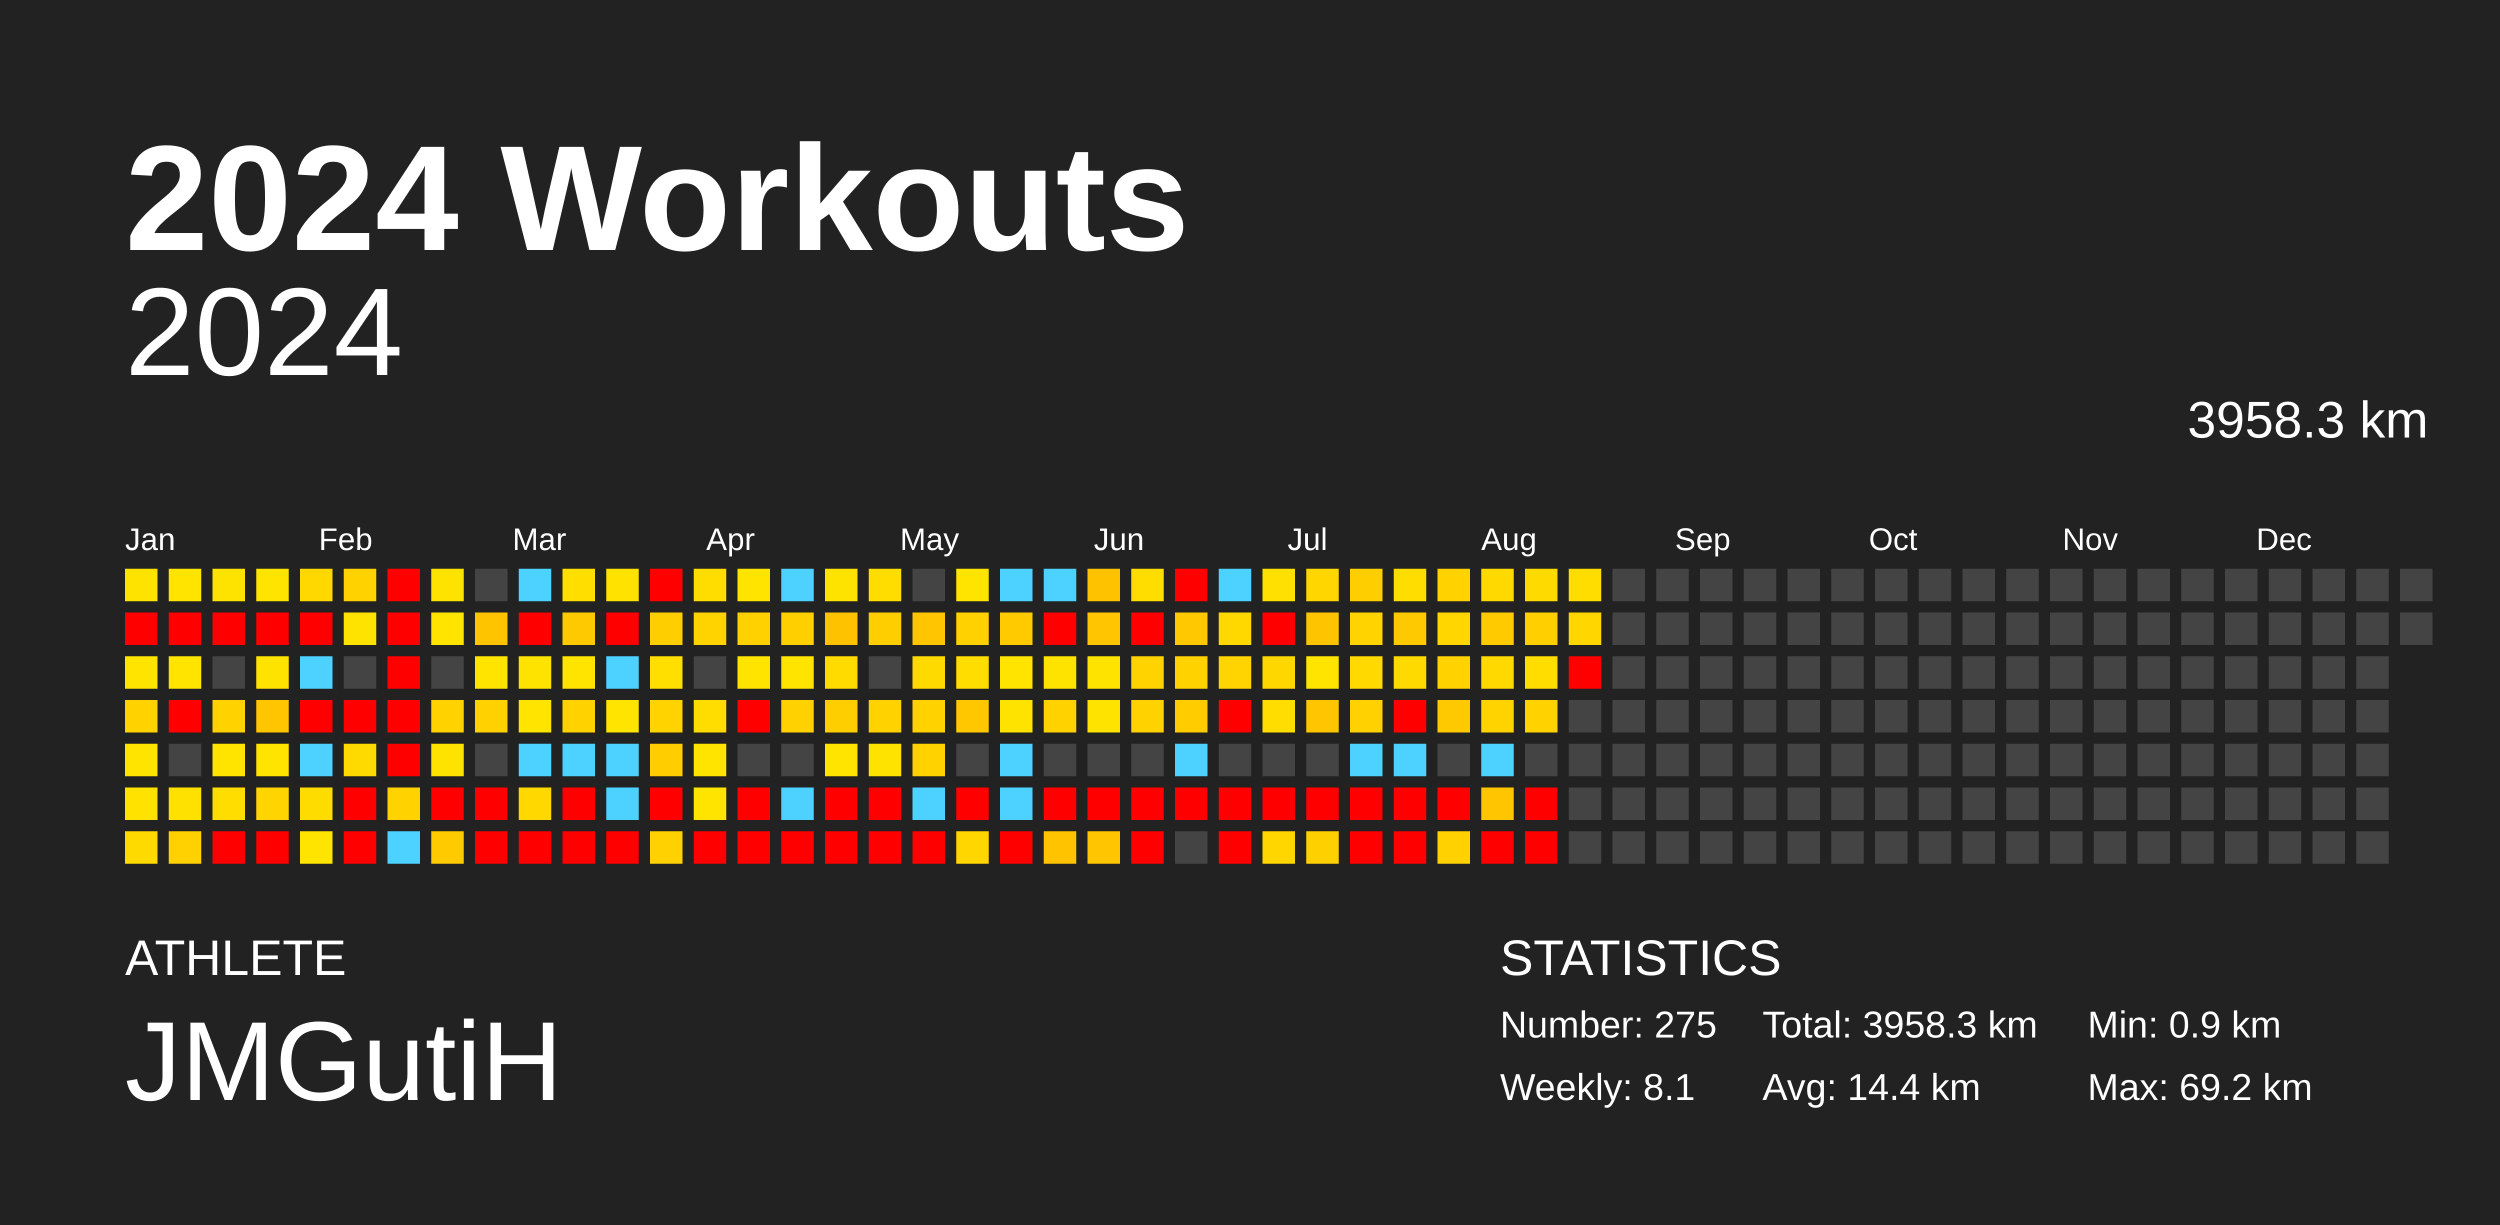
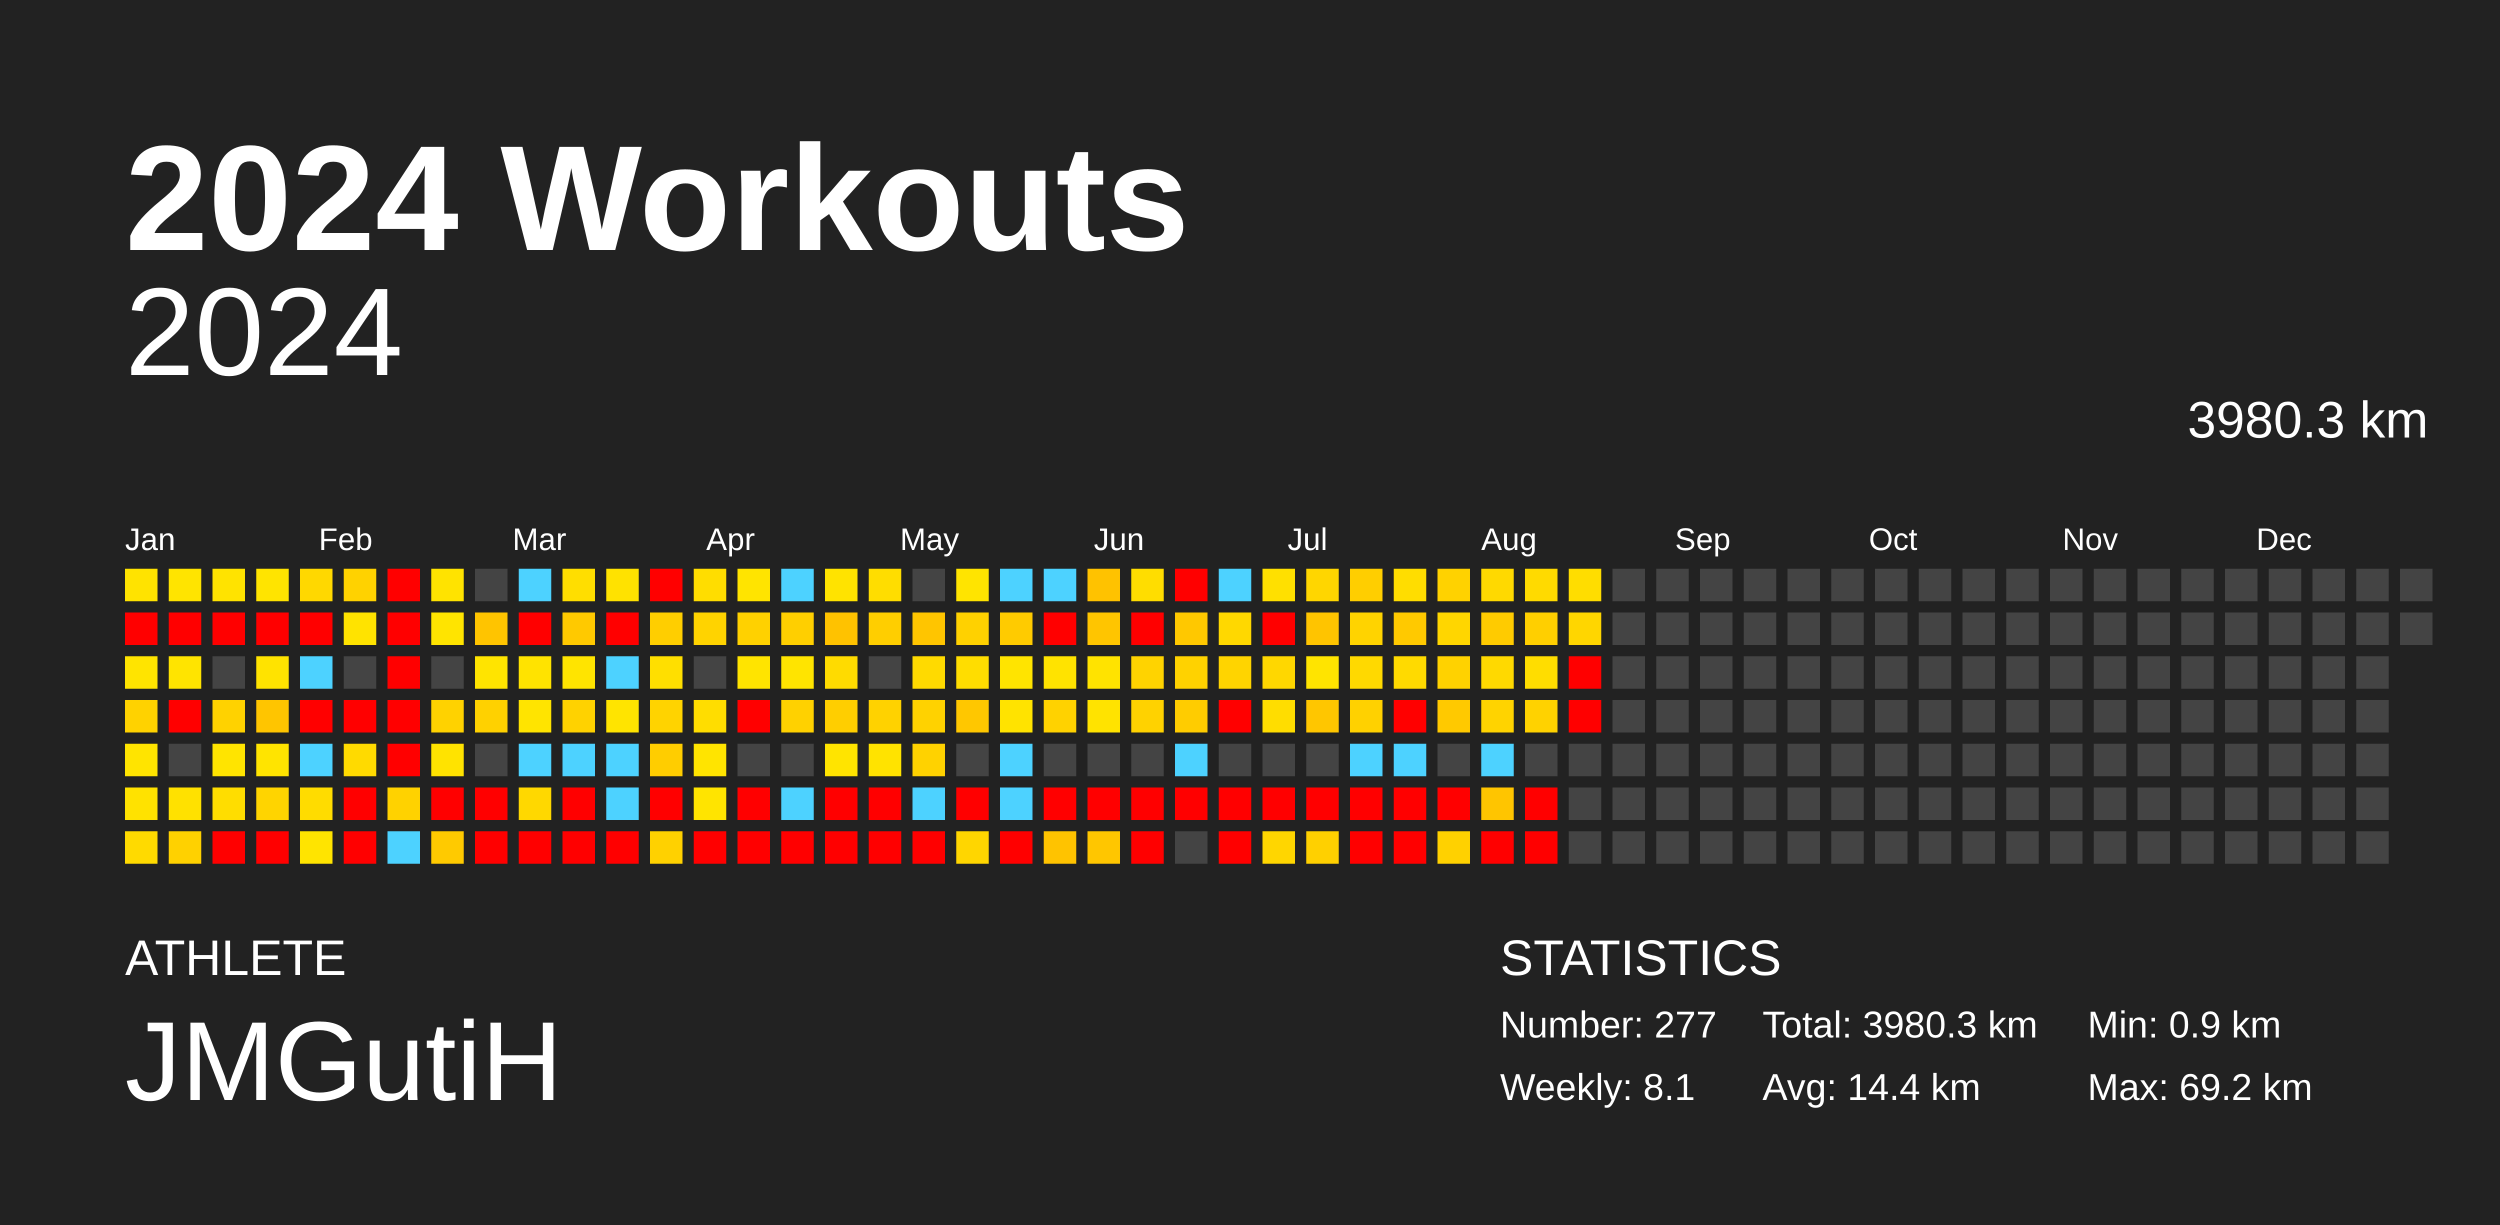
<svg xmlns="http://www.w3.org/2000/svg" baseProfile="full" height="98mm" version="1.1" viewBox="0,0,200,98" width="200mm">
  <defs />
  <rect fill="#222222" height="98" width="200" x="0" y="0" />
  <text fill="#FFFFFF" style="font-size:12px; font-family:Arial; font-weight:bold;" x="10" y="20">2024 Workouts</text>
  <text fill="#FFFFFF" style="font-size:4px; font-family:Arial" x="10" y="78">ATHLETE</text>
  <text fill="#FFFFFF" style="font-size:9px; font-family:Arial" x="10" y="88">JMGutiH</text>
  <text fill="#FFFFFF" style="font-size:4px; font-family:Arial" x="120" y="78">STATISTICS</text>
-   <text fill="#FFFFFF" style="font-size:3px; font-family:Arial" x="120" y="83">Number: 275</text>
+   <text fill="#FFFFFF" style="font-size:3px; font-family:Arial" x="120" y="83">Number: 277</text>
  <text fill="#FFFFFF" style="font-size:3px; font-family:Arial" x="120" y="88">Weekly: 8.1</text>
-   <text fill="#FFFFFF" style="font-size:3px; font-family:Arial" x="141" y="83">Total: 3958.3 km</text>
+   <text fill="#FFFFFF" style="font-size:3px; font-family:Arial" x="141" y="83">Total: 3980.3 km</text>
  <text fill="#FFFFFF" style="font-size:3px; font-family:Arial" x="141" y="88">Avg: 14.4 km</text>
  <text fill="#FFFFFF" style="font-size:3px; font-family:Arial" x="167" y="83">Min: 0.9 km</text>
  <text fill="#FFFFFF" style="font-size:3px; font-family:Arial" x="167" y="88">Max: 69.2 km</text>
  <text alignment-baseline="hanging" fill="#FFFFFF" style="font-size:10.0px; font-family:Arial;" x="10" y="30">2024</text>
-   <text alignment-baseline="hanging" fill="#FFFFFF" style="font-size:4.125px; font-family:Arial;" x="175" y="35">3958.3 km</text>
+   <text alignment-baseline="hanging" fill="#FFFFFF" style="font-size:4.125px; font-family:Arial;" x="175" y="35">3980.3 km</text>
  <text fill="#FFFFFF" style="font-size:2.5px; font-family:Arial" x="10.0" y="44">Jan</text>
  <text fill="#FFFFFF" style="font-size:2.5px; font-family:Arial" x="25.5" y="44">Feb</text>
  <text fill="#FFFFFF" style="font-size:2.5px; font-family:Arial" x="41.0" y="44">Mar</text>
  <text fill="#FFFFFF" style="font-size:2.5px; font-family:Arial" x="56.5" y="44">Apr</text>
  <text fill="#FFFFFF" style="font-size:2.5px; font-family:Arial" x="72.0" y="44">May</text>
  <text fill="#FFFFFF" style="font-size:2.5px; font-family:Arial" x="87.5" y="44">Jun</text>
  <text fill="#FFFFFF" style="font-size:2.5px; font-family:Arial" x="103.0" y="44">Jul</text>
  <text fill="#FFFFFF" style="font-size:2.5px; font-family:Arial" x="118.5" y="44">Aug</text>
  <text fill="#FFFFFF" style="font-size:2.5px; font-family:Arial" x="134.0" y="44">Sep</text>
  <text fill="#FFFFFF" style="font-size:2.5px; font-family:Arial" x="149.5" y="44">Oct</text>
  <text fill="#FFFFFF" style="font-size:2.5px; font-family:Arial" x="165.0" y="44">Nov</text>
  <text fill="#FFFFFF" style="font-size:2.5px; font-family:Arial" x="180.5" y="44">Dec</text>
  <rect fill="#ffe300" height="2.6" width="2.6" x="10.0" y="45.5" />
  <rect fill="red" height="2.6" width="2.6" x="10.0" y="49.0" />
  <rect fill="#ffe400" height="2.6" width="2.6" x="10.0" y="52.5" />
  <rect fill="#ffd200" height="2.6" width="2.6" x="10.0" y="56.0" />
  <rect fill="#ffe400" height="2.6" width="2.6" x="10.0" y="59.5" />
  <rect fill="#ffe200" height="2.6" width="2.6" x="10.0" y="63.0" />
  <rect fill="#ffda00" height="2.6" width="2.6" x="10.0" y="66.5" />
  <rect fill="#ffe400" height="2.6" width="2.6" x="13.5" y="45.5" />
  <rect fill="red" height="2.6" width="2.6" x="13.5" y="49.0" />
  <rect fill="#ffe400" height="2.6" width="2.6" x="13.5" y="52.5" />
  <rect fill="red" height="2.6" width="2.6" x="13.5" y="56.0" />
  <rect fill="#444444" height="2.6" width="2.6" x="13.5" y="59.5" />
  <rect fill="#ffe100" height="2.6" width="2.6" x="13.5" y="63.0" />
  <rect fill="#ffd100" height="2.6" width="2.6" x="13.5" y="66.5" />
  <rect fill="#ffe300" height="2.6" width="2.6" x="17.0" y="45.5" />
  <rect fill="red" height="2.6" width="2.6" x="17.0" y="49.0" />
  <rect fill="#444444" height="2.6" width="2.6" x="17.0" y="52.5" />
  <rect fill="#ffd200" height="2.6" width="2.6" x="17.0" y="56.0" />
  <rect fill="#ffe400" height="2.6" width="2.6" x="17.0" y="59.5" />
  <rect fill="#ffdd00" height="2.6" width="2.6" x="17.0" y="63.0" />
  <rect fill="red" height="2.6" width="2.6" x="17.0" y="66.5" />
  <rect fill="#ffe400" height="2.6" width="2.6" x="20.5" y="45.5" />
  <rect fill="red" height="2.6" width="2.6" x="20.5" y="49.0" />
  <rect fill="#ffe300" height="2.6" width="2.6" x="20.5" y="52.5" />
  <rect fill="#ffc500" height="2.6" width="2.6" x="20.5" y="56.0" />
  <rect fill="#ffe400" height="2.6" width="2.6" x="20.5" y="59.5" />
  <rect fill="#ffd400" height="2.6" width="2.6" x="20.5" y="63.0" />
  <rect fill="red" height="2.6" width="2.6" x="20.5" y="66.5" />
  <rect fill="#ffd800" height="2.6" width="2.6" x="24.0" y="45.5" />
  <rect fill="red" height="2.6" width="2.6" x="24.0" y="49.0" />
  <rect fill="#4dd2ff" height="2.6" width="2.6" x="24.0" y="52.5" />
  <rect fill="red" height="2.6" width="2.6" x="24.0" y="56.0" />
  <rect fill="#4dd2ff" height="2.6" width="2.6" x="24.0" y="59.5" />
  <rect fill="#ffdc00" height="2.6" width="2.6" x="24.0" y="63.0" />
  <rect fill="#ffe400" height="2.6" width="2.6" x="24.0" y="66.5" />
  <rect fill="#ffd200" height="2.6" width="2.6" x="27.5" y="45.5" />
  <rect fill="#ffe300" height="2.6" width="2.6" x="27.5" y="49.0" />
  <rect fill="#444444" height="2.6" width="2.6" x="27.5" y="52.5" />
  <rect fill="red" height="2.6" width="2.6" x="27.5" y="56.0" />
  <rect fill="#ffda00" height="2.6" width="2.6" x="27.5" y="59.5" />
  <rect fill="red" height="2.6" width="2.6" x="27.5" y="63.0" />
  <rect fill="red" height="2.6" width="2.6" x="27.5" y="66.5" />
  <rect fill="red" height="2.6" width="2.6" x="31.0" y="45.5" />
  <rect fill="red" height="2.6" width="2.6" x="31.0" y="49.0" />
  <rect fill="red" height="2.6" width="2.6" x="31.0" y="52.5" />
  <rect fill="red" height="2.6" width="2.6" x="31.0" y="56.0" />
  <rect fill="red" height="2.6" width="2.6" x="31.0" y="59.5" />
  <rect fill="#ffd200" height="2.6" width="2.6" x="31.0" y="63.0" />
  <rect fill="#4dd2ff" height="2.6" width="2.6" x="31.0" y="66.5" />
  <rect fill="#ffe300" height="2.6" width="2.6" x="34.5" y="45.5" />
  <rect fill="#ffe400" height="2.6" width="2.6" x="34.5" y="49.0" />
  <rect fill="#444444" height="2.6" width="2.6" x="34.5" y="52.5" />
  <rect fill="#ffd200" height="2.6" width="2.6" x="34.5" y="56.0" />
  <rect fill="#ffe300" height="2.6" width="2.6" x="34.5" y="59.5" />
  <rect fill="red" height="2.6" width="2.6" x="34.5" y="63.0" />
  <rect fill="#ffca00" height="2.6" width="2.6" x="34.5" y="66.5" />
  <rect fill="#444444" height="2.6" width="2.6" x="38.0" y="45.5" />
  <rect fill="#ffc400" height="2.6" width="2.6" x="38.0" y="49.0" />
  <rect fill="#ffe400" height="2.6" width="2.6" x="38.0" y="52.5" />
  <rect fill="#ffd100" height="2.6" width="2.6" x="38.0" y="56.0" />
  <rect fill="#444444" height="2.6" width="2.6" x="38.0" y="59.5" />
  <rect fill="red" height="2.6" width="2.6" x="38.0" y="63.0" />
  <rect fill="red" height="2.6" width="2.6" x="38.0" y="66.5" />
  <rect fill="#4dd2ff" height="2.6" width="2.6" x="41.5" y="45.5" />
  <rect fill="red" height="2.6" width="2.6" x="41.5" y="49.0" />
  <rect fill="#ffe300" height="2.6" width="2.6" x="41.5" y="52.5" />
  <rect fill="#ffe400" height="2.6" width="2.6" x="41.5" y="56.0" />
  <rect fill="#4dd2ff" height="2.6" width="2.6" x="41.5" y="59.5" />
  <rect fill="#ffd800" height="2.6" width="2.6" x="41.5" y="63.0" />
  <rect fill="red" height="2.6" width="2.6" x="41.5" y="66.5" />
  <rect fill="#ffde00" height="2.6" width="2.6" x="45.0" y="45.5" />
  <rect fill="#ffc900" height="2.6" width="2.6" x="45.0" y="49.0" />
  <rect fill="#ffe400" height="2.6" width="2.6" x="45.0" y="52.5" />
  <rect fill="#ffd200" height="2.6" width="2.6" x="45.0" y="56.0" />
  <rect fill="#4dd2ff" height="2.6" width="2.6" x="45.0" y="59.5" />
  <rect fill="red" height="2.6" width="2.6" x="45.0" y="63.0" />
  <rect fill="red" height="2.6" width="2.6" x="45.0" y="66.5" />
  <rect fill="#ffe200" height="2.6" width="2.6" x="48.5" y="45.5" />
  <rect fill="red" height="2.6" width="2.6" x="48.5" y="49.0" />
  <rect fill="#4dd2ff" height="2.6" width="2.6" x="48.5" y="52.5" />
  <rect fill="#ffe400" height="2.6" width="2.6" x="48.5" y="56.0" />
  <rect fill="#4dd2ff" height="2.6" width="2.6" x="48.5" y="59.5" />
  <rect fill="#4dd2ff" height="2.6" width="2.6" x="48.5" y="63.0" />
  <rect fill="red" height="2.6" width="2.6" x="48.5" y="66.5" />
  <rect fill="red" height="2.6" width="2.6" x="52.0" y="45.5" />
  <rect fill="#ffce00" height="2.6" width="2.6" x="52.0" y="49.0" />
  <rect fill="#ffdf00" height="2.6" width="2.6" x="52.0" y="52.5" />
  <rect fill="#ffd300" height="2.6" width="2.6" x="52.0" y="56.0" />
  <rect fill="#ffcd00" height="2.6" width="2.6" x="52.0" y="59.5" />
  <rect fill="red" height="2.6" width="2.6" x="52.0" y="63.0" />
  <rect fill="#ffd100" height="2.6" width="2.6" x="52.0" y="66.5" />
  <rect fill="#ffdd00" height="2.6" width="2.6" x="55.5" y="45.5" />
  <rect fill="#ffd300" height="2.6" width="2.6" x="55.5" y="49.0" />
  <rect fill="#444444" height="2.6" width="2.6" x="55.5" y="52.5" />
  <rect fill="#ffdd00" height="2.6" width="2.6" x="55.5" y="56.0" />
  <rect fill="#ffe400" height="2.6" width="2.6" x="55.5" y="59.5" />
  <rect fill="#ffe400" height="2.6" width="2.6" x="55.5" y="63.0" />
  <rect fill="red" height="2.6" width="2.6" x="55.5" y="66.5" />
  <rect fill="#ffe400" height="2.6" width="2.6" x="59.0" y="45.5" />
  <rect fill="#ffd100" height="2.6" width="2.6" x="59.0" y="49.0" />
  <rect fill="#ffe400" height="2.6" width="2.6" x="59.0" y="52.5" />
  <rect fill="red" height="2.6" width="2.6" x="59.0" y="56.0" />
  <rect fill="#444444" height="2.6" width="2.6" x="59.0" y="59.5" />
  <rect fill="red" height="2.6" width="2.6" x="59.0" y="63.0" />
  <rect fill="red" height="2.6" width="2.6" x="59.0" y="66.5" />
  <rect fill="#4dd2ff" height="2.6" width="2.6" x="62.5" y="45.5" />
  <rect fill="#ffcf00" height="2.6" width="2.6" x="62.5" y="49.0" />
  <rect fill="#ffe400" height="2.6" width="2.6" x="62.5" y="52.5" />
  <rect fill="#ffd100" height="2.6" width="2.6" x="62.5" y="56.0" />
  <rect fill="#444444" height="2.6" width="2.6" x="62.5" y="59.5" />
  <rect fill="#4dd2ff" height="2.6" width="2.6" x="62.5" y="63.0" />
  <rect fill="red" height="2.6" width="2.6" x="62.5" y="66.5" />
  <rect fill="#ffe300" height="2.6" width="2.6" x="66.0" y="45.5" />
  <rect fill="#ffc200" height="2.6" width="2.6" x="66.0" y="49.0" />
  <rect fill="#ffdb00" height="2.6" width="2.6" x="66.0" y="52.5" />
  <rect fill="#ffce00" height="2.6" width="2.6" x="66.0" y="56.0" />
  <rect fill="#ffe400" height="2.6" width="2.6" x="66.0" y="59.5" />
  <rect fill="red" height="2.6" width="2.6" x="66.0" y="63.0" />
  <rect fill="red" height="2.6" width="2.6" x="66.0" y="66.5" />
  <rect fill="#ffdd00" height="2.6" width="2.6" x="69.5" y="45.5" />
  <rect fill="#ffce00" height="2.6" width="2.6" x="69.5" y="49.0" />
  <rect fill="#444444" height="2.6" width="2.6" x="69.5" y="52.5" />
  <rect fill="#ffd200" height="2.6" width="2.6" x="69.5" y="56.0" />
  <rect fill="#ffe300" height="2.6" width="2.6" x="69.5" y="59.5" />
  <rect fill="red" height="2.6" width="2.6" x="69.5" y="63.0" />
  <rect fill="red" height="2.6" width="2.6" x="69.5" y="66.5" />
  <rect fill="#444444" height="2.6" width="2.6" x="73.0" y="45.5" />
  <rect fill="#ffc500" height="2.6" width="2.6" x="73.0" y="49.0" />
  <rect fill="#ffda00" height="2.6" width="2.6" x="73.0" y="52.5" />
  <rect fill="#ffd200" height="2.6" width="2.6" x="73.0" y="56.0" />
  <rect fill="#ffd200" height="2.6" width="2.6" x="73.0" y="59.5" />
  <rect fill="#4dd2ff" height="2.6" width="2.6" x="73.0" y="63.0" />
  <rect fill="red" height="2.6" width="2.6" x="73.0" y="66.5" />
  <rect fill="#ffe400" height="2.6" width="2.6" x="76.5" y="45.5" />
  <rect fill="#ffd100" height="2.6" width="2.6" x="76.5" y="49.0" />
  <rect fill="#ffdd00" height="2.6" width="2.6" x="76.5" y="52.5" />
  <rect fill="#ffc700" height="2.6" width="2.6" x="76.5" y="56.0" />
  <rect fill="#444444" height="2.6" width="2.6" x="76.5" y="59.5" />
  <rect fill="red" height="2.6" width="2.6" x="76.5" y="63.0" />
  <rect fill="#ffd600" height="2.6" width="2.6" x="76.5" y="66.5" />
  <rect fill="#4dd2ff" height="2.6" width="2.6" x="80.0" y="45.5" />
  <rect fill="#ffcb00" height="2.6" width="2.6" x="80.0" y="49.0" />
  <rect fill="#ffe400" height="2.6" width="2.6" x="80.0" y="52.5" />
  <rect fill="#ffe300" height="2.6" width="2.6" x="80.0" y="56.0" />
  <rect fill="#4dd2ff" height="2.6" width="2.6" x="80.0" y="59.5" />
  <rect fill="#4dd2ff" height="2.6" width="2.6" x="80.0" y="63.0" />
  <rect fill="red" height="2.6" width="2.6" x="80.0" y="66.5" />
  <rect fill="#4dd2ff" height="2.6" width="2.6" x="83.5" y="45.5" />
  <rect fill="red" height="2.6" width="2.6" x="83.5" y="49.0" />
  <rect fill="#ffe300" height="2.6" width="2.6" x="83.5" y="52.5" />
  <rect fill="#ffd200" height="2.6" width="2.6" x="83.5" y="56.0" />
  <rect fill="#444444" height="2.6" width="2.6" x="83.5" y="59.5" />
  <rect fill="red" height="2.6" width="2.6" x="83.5" y="63.0" />
  <rect fill="#ffc300" height="2.6" width="2.6" x="83.5" y="66.5" />
  <rect fill="#ffc200" height="2.6" width="2.6" x="87.0" y="45.5" />
  <rect fill="#ffc500" height="2.6" width="2.6" x="87.0" y="49.0" />
  <rect fill="#ffe300" height="2.6" width="2.6" x="87.0" y="52.5" />
  <rect fill="#ffe300" height="2.6" width="2.6" x="87.0" y="56.0" />
  <rect fill="#444444" height="2.6" width="2.6" x="87.0" y="59.5" />
  <rect fill="red" height="2.6" width="2.6" x="87.0" y="63.0" />
  <rect fill="#ffc600" height="2.6" width="2.6" x="87.0" y="66.5" />
  <rect fill="#ffdd00" height="2.6" width="2.6" x="90.5" y="45.5" />
  <rect fill="red" height="2.6" width="2.6" x="90.5" y="49.0" />
  <rect fill="#ffd300" height="2.6" width="2.6" x="90.5" y="52.5" />
  <rect fill="#ffd200" height="2.6" width="2.6" x="90.5" y="56.0" />
  <rect fill="#444444" height="2.6" width="2.6" x="90.5" y="59.5" />
  <rect fill="red" height="2.6" width="2.6" x="90.5" y="63.0" />
  <rect fill="red" height="2.6" width="2.6" x="90.5" y="66.5" />
  <rect fill="red" height="2.6" width="2.6" x="94.0" y="45.5" />
  <rect fill="#ffc800" height="2.6" width="2.6" x="94.0" y="49.0" />
  <rect fill="#ffd200" height="2.6" width="2.6" x="94.0" y="52.5" />
  <rect fill="#ffcc00" height="2.6" width="2.6" x="94.0" y="56.0" />
  <rect fill="#4dd2ff" height="2.6" width="2.6" x="94.0" y="59.5" />
  <rect fill="red" height="2.6" width="2.6" x="94.0" y="63.0" />
  <rect fill="#444444" height="2.6" width="2.6" x="94.0" y="66.5" />
  <rect fill="#4dd2ff" height="2.6" width="2.6" x="97.5" y="45.5" />
  <rect fill="#ffd800" height="2.6" width="2.6" x="97.5" y="49.0" />
  <rect fill="#ffd400" height="2.6" width="2.6" x="97.5" y="52.5" />
  <rect fill="red" height="2.6" width="2.6" x="97.5" y="56.0" />
  <rect fill="#444444" height="2.6" width="2.6" x="97.5" y="59.5" />
  <rect fill="red" height="2.6" width="2.6" x="97.5" y="63.0" />
  <rect fill="red" height="2.6" width="2.6" x="97.5" y="66.5" />
  <rect fill="#ffe000" height="2.6" width="2.6" x="101.0" y="45.5" />
  <rect fill="red" height="2.6" width="2.6" x="101.0" y="49.0" />
  <rect fill="#ffd700" height="2.6" width="2.6" x="101.0" y="52.5" />
  <rect fill="#ffdd00" height="2.6" width="2.6" x="101.0" y="56.0" />
  <rect fill="#444444" height="2.6" width="2.6" x="101.0" y="59.5" />
  <rect fill="red" height="2.6" width="2.6" x="101.0" y="63.0" />
  <rect fill="#ffd600" height="2.6" width="2.6" x="101.0" y="66.5" />
  <rect fill="#ffd600" height="2.6" width="2.6" x="104.5" y="45.5" />
  <rect fill="#ffc400" height="2.6" width="2.6" x="104.5" y="49.0" />
  <rect fill="#ffe400" height="2.6" width="2.6" x="104.5" y="52.5" />
  <rect fill="#ffc600" height="2.6" width="2.6" x="104.5" y="56.0" />
  <rect fill="#444444" height="2.6" width="2.6" x="104.5" y="59.5" />
  <rect fill="red" height="2.6" width="2.6" x="104.5" y="63.0" />
  <rect fill="#ffd000" height="2.6" width="2.6" x="104.5" y="66.5" />
  <rect fill="#ffce00" height="2.6" width="2.6" x="108.0" y="45.5" />
  <rect fill="#ffd300" height="2.6" width="2.6" x="108.0" y="49.0" />
  <rect fill="#ffd900" height="2.6" width="2.6" x="108.0" y="52.5" />
  <rect fill="#ffd100" height="2.6" width="2.6" x="108.0" y="56.0" />
  <rect fill="#4dd2ff" height="2.6" width="2.6" x="108.0" y="59.5" />
  <rect fill="red" height="2.6" width="2.6" x="108.0" y="63.0" />
  <rect fill="red" height="2.6" width="2.6" x="108.0" y="66.5" />
  <rect fill="#ffdd00" height="2.6" width="2.6" x="111.5" y="45.5" />
  <rect fill="#ffc900" height="2.6" width="2.6" x="111.5" y="49.0" />
  <rect fill="#ffda00" height="2.6" width="2.6" x="111.5" y="52.5" />
  <rect fill="red" height="2.6" width="2.6" x="111.5" y="56.0" />
  <rect fill="#4dd2ff" height="2.6" width="2.6" x="111.5" y="59.5" />
  <rect fill="red" height="2.6" width="2.6" x="111.5" y="63.0" />
  <rect fill="red" height="2.6" width="2.6" x="111.5" y="66.5" />
  <rect fill="#ffd200" height="2.6" width="2.6" x="115.0" y="45.5" />
  <rect fill="#ffd600" height="2.6" width="2.6" x="115.0" y="49.0" />
  <rect fill="#ffd200" height="2.6" width="2.6" x="115.0" y="52.5" />
  <rect fill="#ffc900" height="2.6" width="2.6" x="115.0" y="56.0" />
  <rect fill="#444444" height="2.6" width="2.6" x="115.0" y="59.5" />
  <rect fill="red" height="2.6" width="2.6" x="115.0" y="63.0" />
  <rect fill="#ffd100" height="2.6" width="2.6" x="115.0" y="66.5" />
  <rect fill="#ffd900" height="2.6" width="2.6" x="118.5" y="45.5" />
  <rect fill="#ffcb00" height="2.6" width="2.6" x="118.5" y="49.0" />
  <rect fill="#ffd900" height="2.6" width="2.6" x="118.5" y="52.5" />
  <rect fill="#ffd300" height="2.6" width="2.6" x="118.5" y="56.0" />
  <rect fill="#4dd2ff" height="2.6" width="2.6" x="118.5" y="59.5" />
  <rect fill="#ffc500" height="2.6" width="2.6" x="118.5" y="63.0" />
  <rect fill="red" height="2.6" width="2.6" x="118.5" y="66.5" />
  <rect fill="#ffda00" height="2.6" width="2.6" x="122.0" y="45.5" />
  <rect fill="#ffcf00" height="2.6" width="2.6" x="122.0" y="49.0" />
  <rect fill="#ffdd00" height="2.6" width="2.6" x="122.0" y="52.5" />
  <rect fill="#ffd200" height="2.6" width="2.6" x="122.0" y="56.0" />
  <rect fill="#444444" height="2.6" width="2.6" x="122.0" y="59.5" />
  <rect fill="red" height="2.6" width="2.6" x="122.0" y="63.0" />
  <rect fill="red" height="2.6" width="2.6" x="122.0" y="66.5" />
  <rect fill="#ffdd00" height="2.6" width="2.6" x="125.5" y="45.5" />
  <rect fill="#ffd600" height="2.6" width="2.6" x="125.5" y="49.0" />
  <rect fill="red" height="2.6" width="2.6" x="125.5" y="52.5" />
-   <rect fill="#444444" height="2.6" width="2.6" x="125.5" y="56.0" />
+   <rect fill="red" height="2.6" width="2.6" x="125.5" y="56.0" />
  <rect fill="#444444" height="2.6" width="2.6" x="125.5" y="59.5" />
  <rect fill="#444444" height="2.6" width="2.6" x="125.5" y="63.0" />
  <rect fill="#444444" height="2.6" width="2.6" x="125.5" y="66.5" />
  <rect fill="#444444" height="2.6" width="2.6" x="129.0" y="45.5" />
  <rect fill="#444444" height="2.6" width="2.6" x="129.0" y="49.0" />
  <rect fill="#444444" height="2.6" width="2.6" x="129.0" y="52.5" />
  <rect fill="#444444" height="2.6" width="2.6" x="129.0" y="56.0" />
  <rect fill="#444444" height="2.6" width="2.6" x="129.0" y="59.5" />
  <rect fill="#444444" height="2.6" width="2.6" x="129.0" y="63.0" />
  <rect fill="#444444" height="2.6" width="2.6" x="129.0" y="66.5" />
  <rect fill="#444444" height="2.6" width="2.6" x="132.5" y="45.5" />
  <rect fill="#444444" height="2.6" width="2.6" x="132.5" y="49.0" />
  <rect fill="#444444" height="2.6" width="2.6" x="132.5" y="52.5" />
  <rect fill="#444444" height="2.6" width="2.6" x="132.5" y="56.0" />
  <rect fill="#444444" height="2.6" width="2.6" x="132.5" y="59.5" />
  <rect fill="#444444" height="2.6" width="2.6" x="132.5" y="63.0" />
  <rect fill="#444444" height="2.6" width="2.6" x="132.5" y="66.5" />
  <rect fill="#444444" height="2.6" width="2.6" x="136.0" y="45.5" />
  <rect fill="#444444" height="2.6" width="2.6" x="136.0" y="49.0" />
  <rect fill="#444444" height="2.6" width="2.6" x="136.0" y="52.5" />
  <rect fill="#444444" height="2.6" width="2.6" x="136.0" y="56.0" />
  <rect fill="#444444" height="2.6" width="2.6" x="136.0" y="59.5" />
  <rect fill="#444444" height="2.6" width="2.6" x="136.0" y="63.0" />
  <rect fill="#444444" height="2.6" width="2.6" x="136.0" y="66.5" />
  <rect fill="#444444" height="2.6" width="2.6" x="139.5" y="45.5" />
  <rect fill="#444444" height="2.6" width="2.6" x="139.5" y="49.0" />
  <rect fill="#444444" height="2.6" width="2.6" x="139.5" y="52.5" />
  <rect fill="#444444" height="2.6" width="2.6" x="139.5" y="56.0" />
  <rect fill="#444444" height="2.6" width="2.6" x="139.5" y="59.5" />
  <rect fill="#444444" height="2.6" width="2.6" x="139.5" y="63.0" />
  <rect fill="#444444" height="2.6" width="2.6" x="139.5" y="66.5" />
  <rect fill="#444444" height="2.6" width="2.6" x="143.0" y="45.5" />
  <rect fill="#444444" height="2.6" width="2.6" x="143.0" y="49.0" />
  <rect fill="#444444" height="2.6" width="2.6" x="143.0" y="52.5" />
  <rect fill="#444444" height="2.6" width="2.6" x="143.0" y="56.0" />
  <rect fill="#444444" height="2.6" width="2.6" x="143.0" y="59.5" />
  <rect fill="#444444" height="2.6" width="2.6" x="143.0" y="63.0" />
  <rect fill="#444444" height="2.6" width="2.6" x="143.0" y="66.5" />
  <rect fill="#444444" height="2.6" width="2.6" x="146.5" y="45.5" />
  <rect fill="#444444" height="2.6" width="2.6" x="146.5" y="49.0" />
  <rect fill="#444444" height="2.6" width="2.6" x="146.5" y="52.5" />
  <rect fill="#444444" height="2.6" width="2.6" x="146.5" y="56.0" />
  <rect fill="#444444" height="2.6" width="2.6" x="146.5" y="59.5" />
  <rect fill="#444444" height="2.6" width="2.6" x="146.5" y="63.0" />
  <rect fill="#444444" height="2.6" width="2.6" x="146.5" y="66.5" />
  <rect fill="#444444" height="2.6" width="2.6" x="150.0" y="45.5" />
  <rect fill="#444444" height="2.6" width="2.6" x="150.0" y="49.0" />
  <rect fill="#444444" height="2.6" width="2.6" x="150.0" y="52.5" />
  <rect fill="#444444" height="2.6" width="2.6" x="150.0" y="56.0" />
  <rect fill="#444444" height="2.6" width="2.6" x="150.0" y="59.5" />
  <rect fill="#444444" height="2.6" width="2.6" x="150.0" y="63.0" />
  <rect fill="#444444" height="2.6" width="2.6" x="150.0" y="66.5" />
  <rect fill="#444444" height="2.6" width="2.6" x="153.5" y="45.5" />
  <rect fill="#444444" height="2.6" width="2.6" x="153.5" y="49.0" />
  <rect fill="#444444" height="2.6" width="2.6" x="153.5" y="52.5" />
  <rect fill="#444444" height="2.6" width="2.6" x="153.5" y="56.0" />
  <rect fill="#444444" height="2.6" width="2.6" x="153.5" y="59.5" />
  <rect fill="#444444" height="2.6" width="2.6" x="153.5" y="63.0" />
  <rect fill="#444444" height="2.6" width="2.6" x="153.5" y="66.5" />
  <rect fill="#444444" height="2.6" width="2.6" x="157.0" y="45.5" />
  <rect fill="#444444" height="2.6" width="2.6" x="157.0" y="49.0" />
  <rect fill="#444444" height="2.6" width="2.6" x="157.0" y="52.5" />
  <rect fill="#444444" height="2.6" width="2.6" x="157.0" y="56.0" />
  <rect fill="#444444" height="2.6" width="2.6" x="157.0" y="59.5" />
  <rect fill="#444444" height="2.6" width="2.6" x="157.0" y="63.0" />
  <rect fill="#444444" height="2.6" width="2.6" x="157.0" y="66.5" />
  <rect fill="#444444" height="2.6" width="2.6" x="160.5" y="45.5" />
  <rect fill="#444444" height="2.6" width="2.6" x="160.5" y="49.0" />
  <rect fill="#444444" height="2.6" width="2.6" x="160.5" y="52.5" />
  <rect fill="#444444" height="2.6" width="2.6" x="160.5" y="56.0" />
  <rect fill="#444444" height="2.6" width="2.6" x="160.5" y="59.5" />
  <rect fill="#444444" height="2.6" width="2.6" x="160.5" y="63.0" />
  <rect fill="#444444" height="2.6" width="2.6" x="160.5" y="66.5" />
  <rect fill="#444444" height="2.6" width="2.6" x="164.0" y="45.5" />
  <rect fill="#444444" height="2.6" width="2.6" x="164.0" y="49.0" />
  <rect fill="#444444" height="2.6" width="2.6" x="164.0" y="52.5" />
  <rect fill="#444444" height="2.6" width="2.6" x="164.0" y="56.0" />
  <rect fill="#444444" height="2.6" width="2.6" x="164.0" y="59.5" />
  <rect fill="#444444" height="2.6" width="2.6" x="164.0" y="63.0" />
  <rect fill="#444444" height="2.6" width="2.6" x="164.0" y="66.5" />
  <rect fill="#444444" height="2.6" width="2.6" x="167.5" y="45.5" />
  <rect fill="#444444" height="2.6" width="2.6" x="167.5" y="49.0" />
  <rect fill="#444444" height="2.6" width="2.6" x="167.5" y="52.5" />
  <rect fill="#444444" height="2.6" width="2.6" x="167.5" y="56.0" />
  <rect fill="#444444" height="2.6" width="2.6" x="167.5" y="59.5" />
  <rect fill="#444444" height="2.6" width="2.6" x="167.5" y="63.0" />
  <rect fill="#444444" height="2.6" width="2.6" x="167.5" y="66.5" />
  <rect fill="#444444" height="2.6" width="2.6" x="171.0" y="45.5" />
  <rect fill="#444444" height="2.6" width="2.6" x="171.0" y="49.0" />
  <rect fill="#444444" height="2.6" width="2.6" x="171.0" y="52.5" />
  <rect fill="#444444" height="2.6" width="2.6" x="171.0" y="56.0" />
  <rect fill="#444444" height="2.6" width="2.6" x="171.0" y="59.5" />
  <rect fill="#444444" height="2.6" width="2.6" x="171.0" y="63.0" />
  <rect fill="#444444" height="2.6" width="2.6" x="171.0" y="66.5" />
  <rect fill="#444444" height="2.6" width="2.6" x="174.5" y="45.5" />
  <rect fill="#444444" height="2.6" width="2.6" x="174.5" y="49.0" />
  <rect fill="#444444" height="2.6" width="2.6" x="174.5" y="52.5" />
  <rect fill="#444444" height="2.6" width="2.6" x="174.5" y="56.0" />
  <rect fill="#444444" height="2.6" width="2.6" x="174.5" y="59.5" />
  <rect fill="#444444" height="2.6" width="2.6" x="174.5" y="63.0" />
  <rect fill="#444444" height="2.6" width="2.6" x="174.5" y="66.5" />
  <rect fill="#444444" height="2.6" width="2.6" x="178.0" y="45.5" />
  <rect fill="#444444" height="2.6" width="2.6" x="178.0" y="49.0" />
  <rect fill="#444444" height="2.6" width="2.6" x="178.0" y="52.5" />
  <rect fill="#444444" height="2.6" width="2.6" x="178.0" y="56.0" />
  <rect fill="#444444" height="2.6" width="2.6" x="178.0" y="59.5" />
  <rect fill="#444444" height="2.6" width="2.6" x="178.0" y="63.0" />
  <rect fill="#444444" height="2.6" width="2.6" x="178.0" y="66.5" />
  <rect fill="#444444" height="2.6" width="2.6" x="181.5" y="45.5" />
  <rect fill="#444444" height="2.6" width="2.6" x="181.5" y="49.0" />
  <rect fill="#444444" height="2.6" width="2.6" x="181.5" y="52.5" />
  <rect fill="#444444" height="2.6" width="2.6" x="181.5" y="56.0" />
  <rect fill="#444444" height="2.6" width="2.6" x="181.5" y="59.5" />
  <rect fill="#444444" height="2.6" width="2.6" x="181.5" y="63.0" />
  <rect fill="#444444" height="2.6" width="2.6" x="181.5" y="66.5" />
  <rect fill="#444444" height="2.6" width="2.6" x="185.0" y="45.5" />
  <rect fill="#444444" height="2.6" width="2.6" x="185.0" y="49.0" />
  <rect fill="#444444" height="2.6" width="2.6" x="185.0" y="52.5" />
  <rect fill="#444444" height="2.6" width="2.6" x="185.0" y="56.0" />
  <rect fill="#444444" height="2.6" width="2.6" x="185.0" y="59.5" />
  <rect fill="#444444" height="2.6" width="2.6" x="185.0" y="63.0" />
  <rect fill="#444444" height="2.6" width="2.6" x="185.0" y="66.5" />
  <rect fill="#444444" height="2.6" width="2.6" x="188.5" y="45.5" />
  <rect fill="#444444" height="2.6" width="2.6" x="188.5" y="49.0" />
  <rect fill="#444444" height="2.6" width="2.6" x="188.5" y="52.5" />
  <rect fill="#444444" height="2.6" width="2.6" x="188.5" y="56.0" />
  <rect fill="#444444" height="2.6" width="2.6" x="188.5" y="59.5" />
  <rect fill="#444444" height="2.6" width="2.6" x="188.5" y="63.0" />
  <rect fill="#444444" height="2.6" width="2.6" x="188.5" y="66.5" />
  <rect fill="#444444" height="2.6" width="2.6" x="192.0" y="45.5" />
  <rect fill="#444444" height="2.6" width="2.6" x="192.0" y="49.0" />
</svg>
